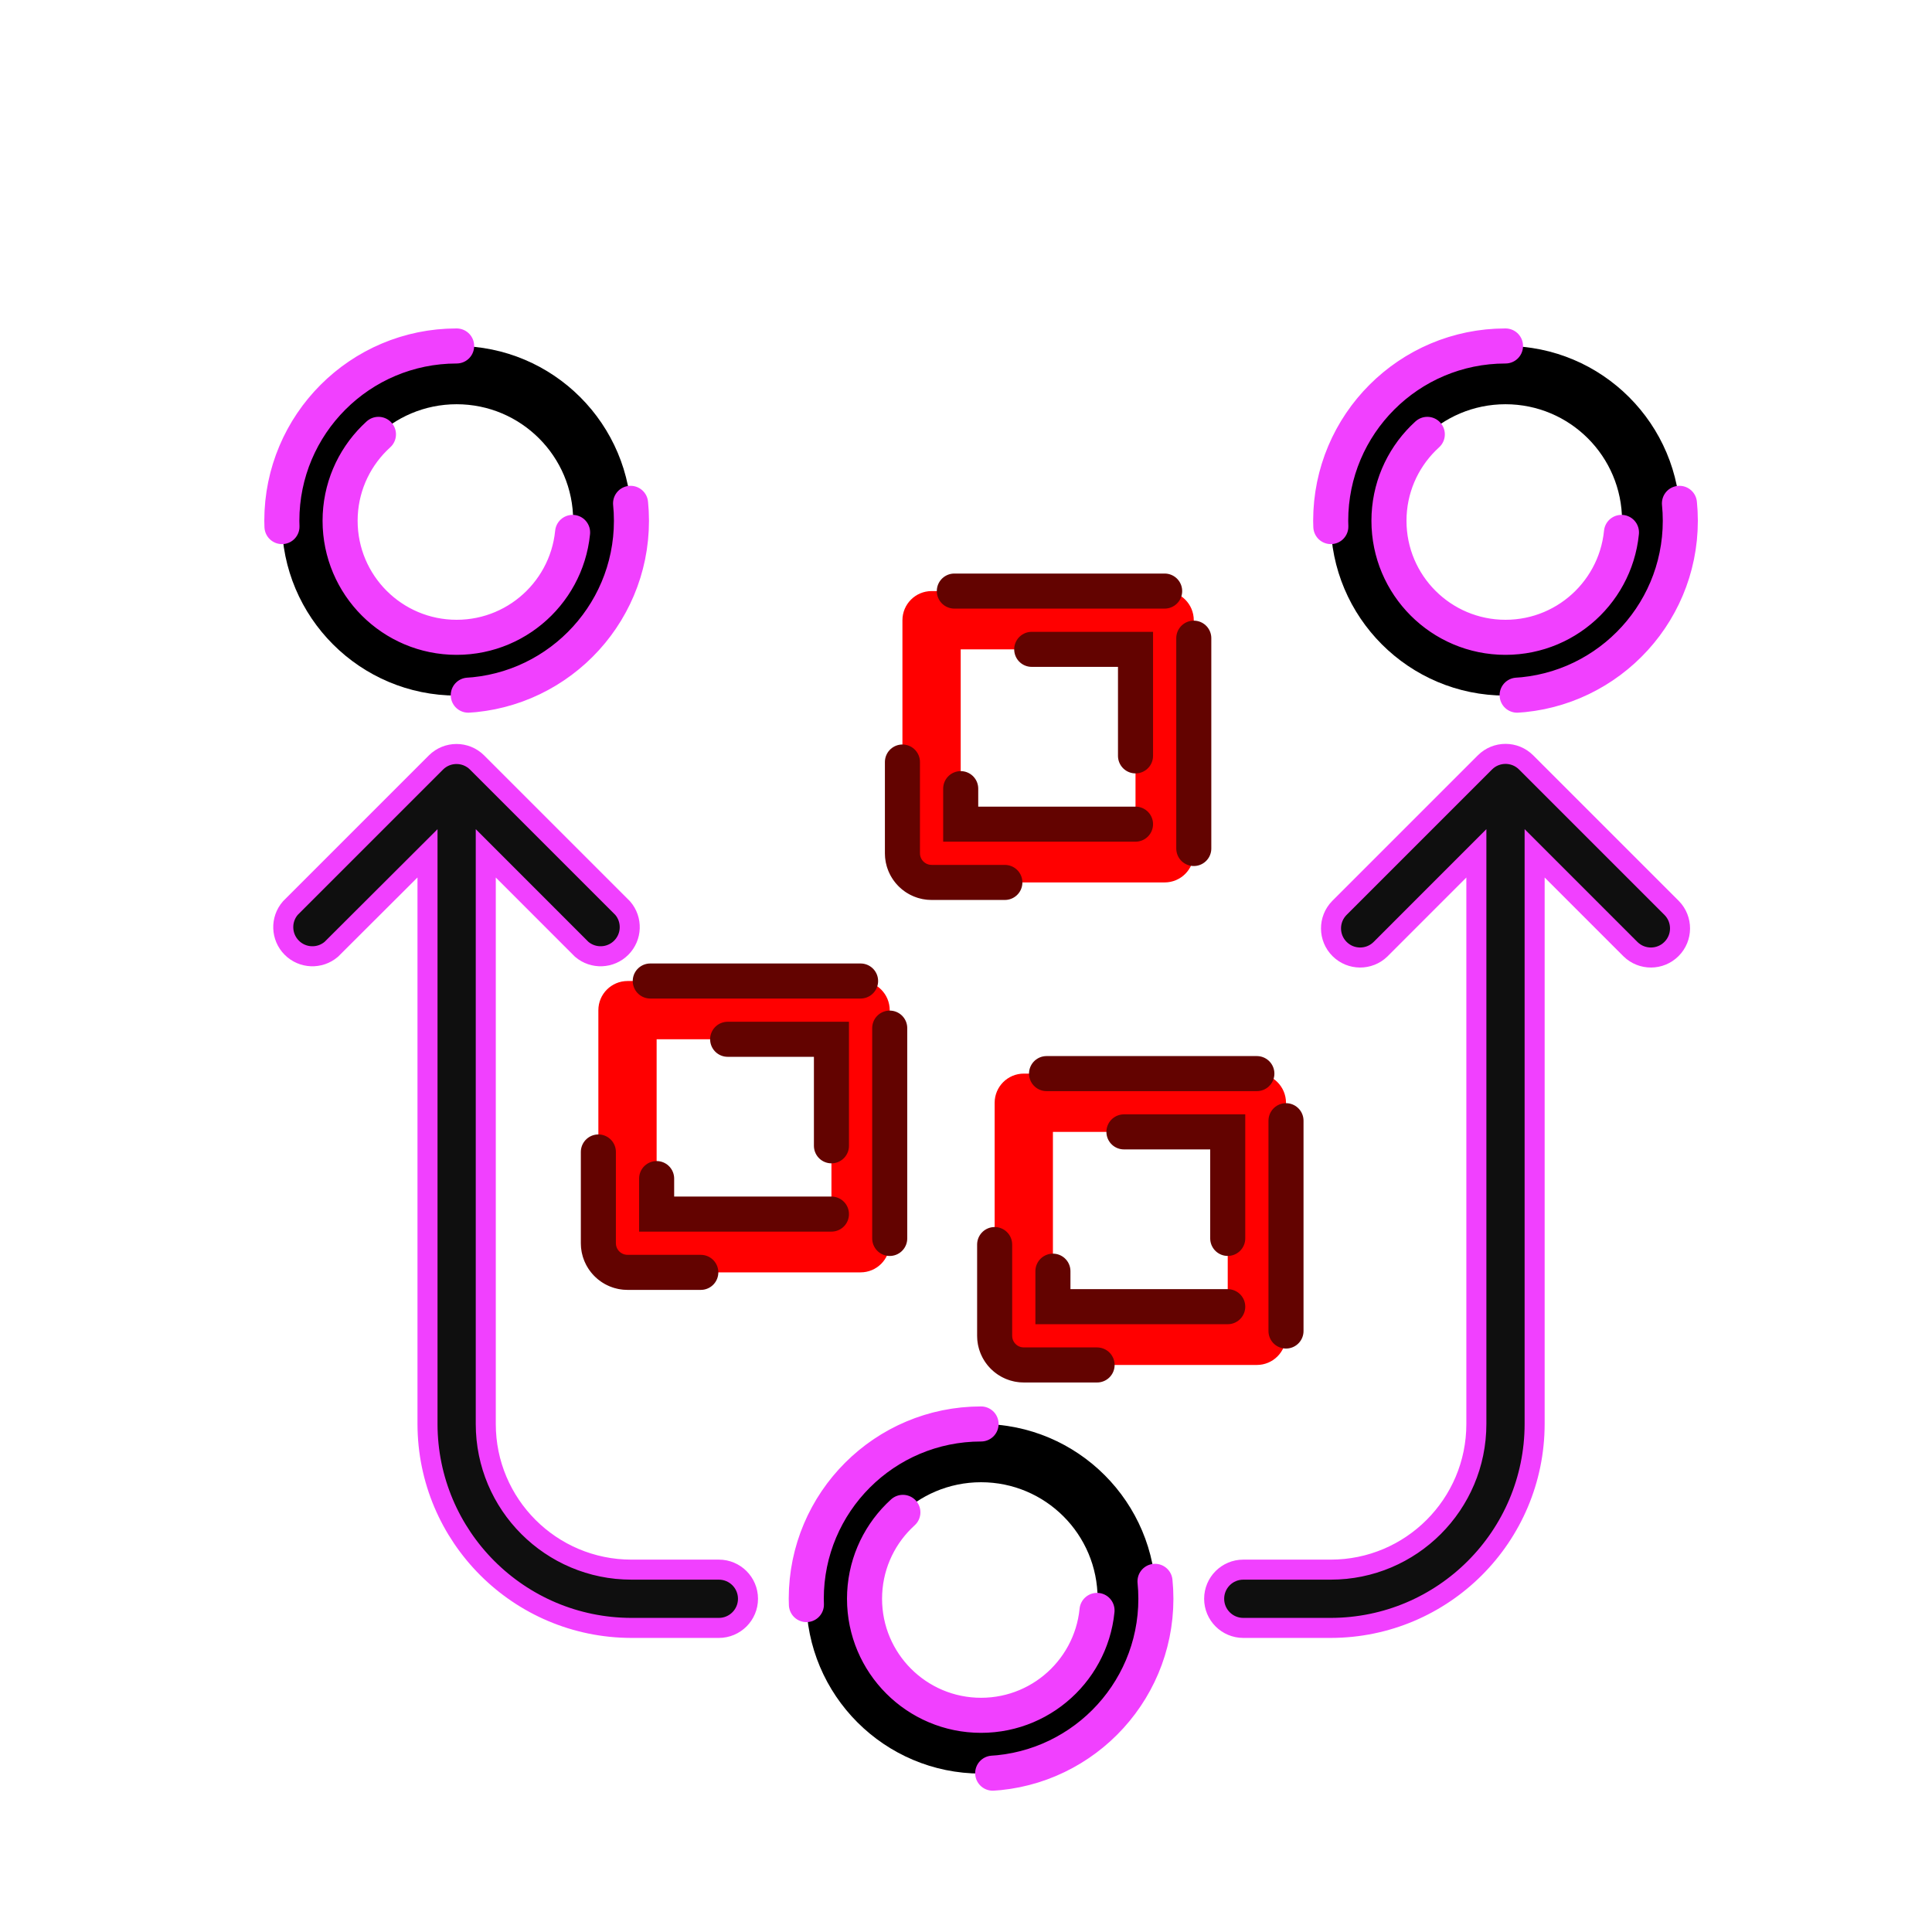
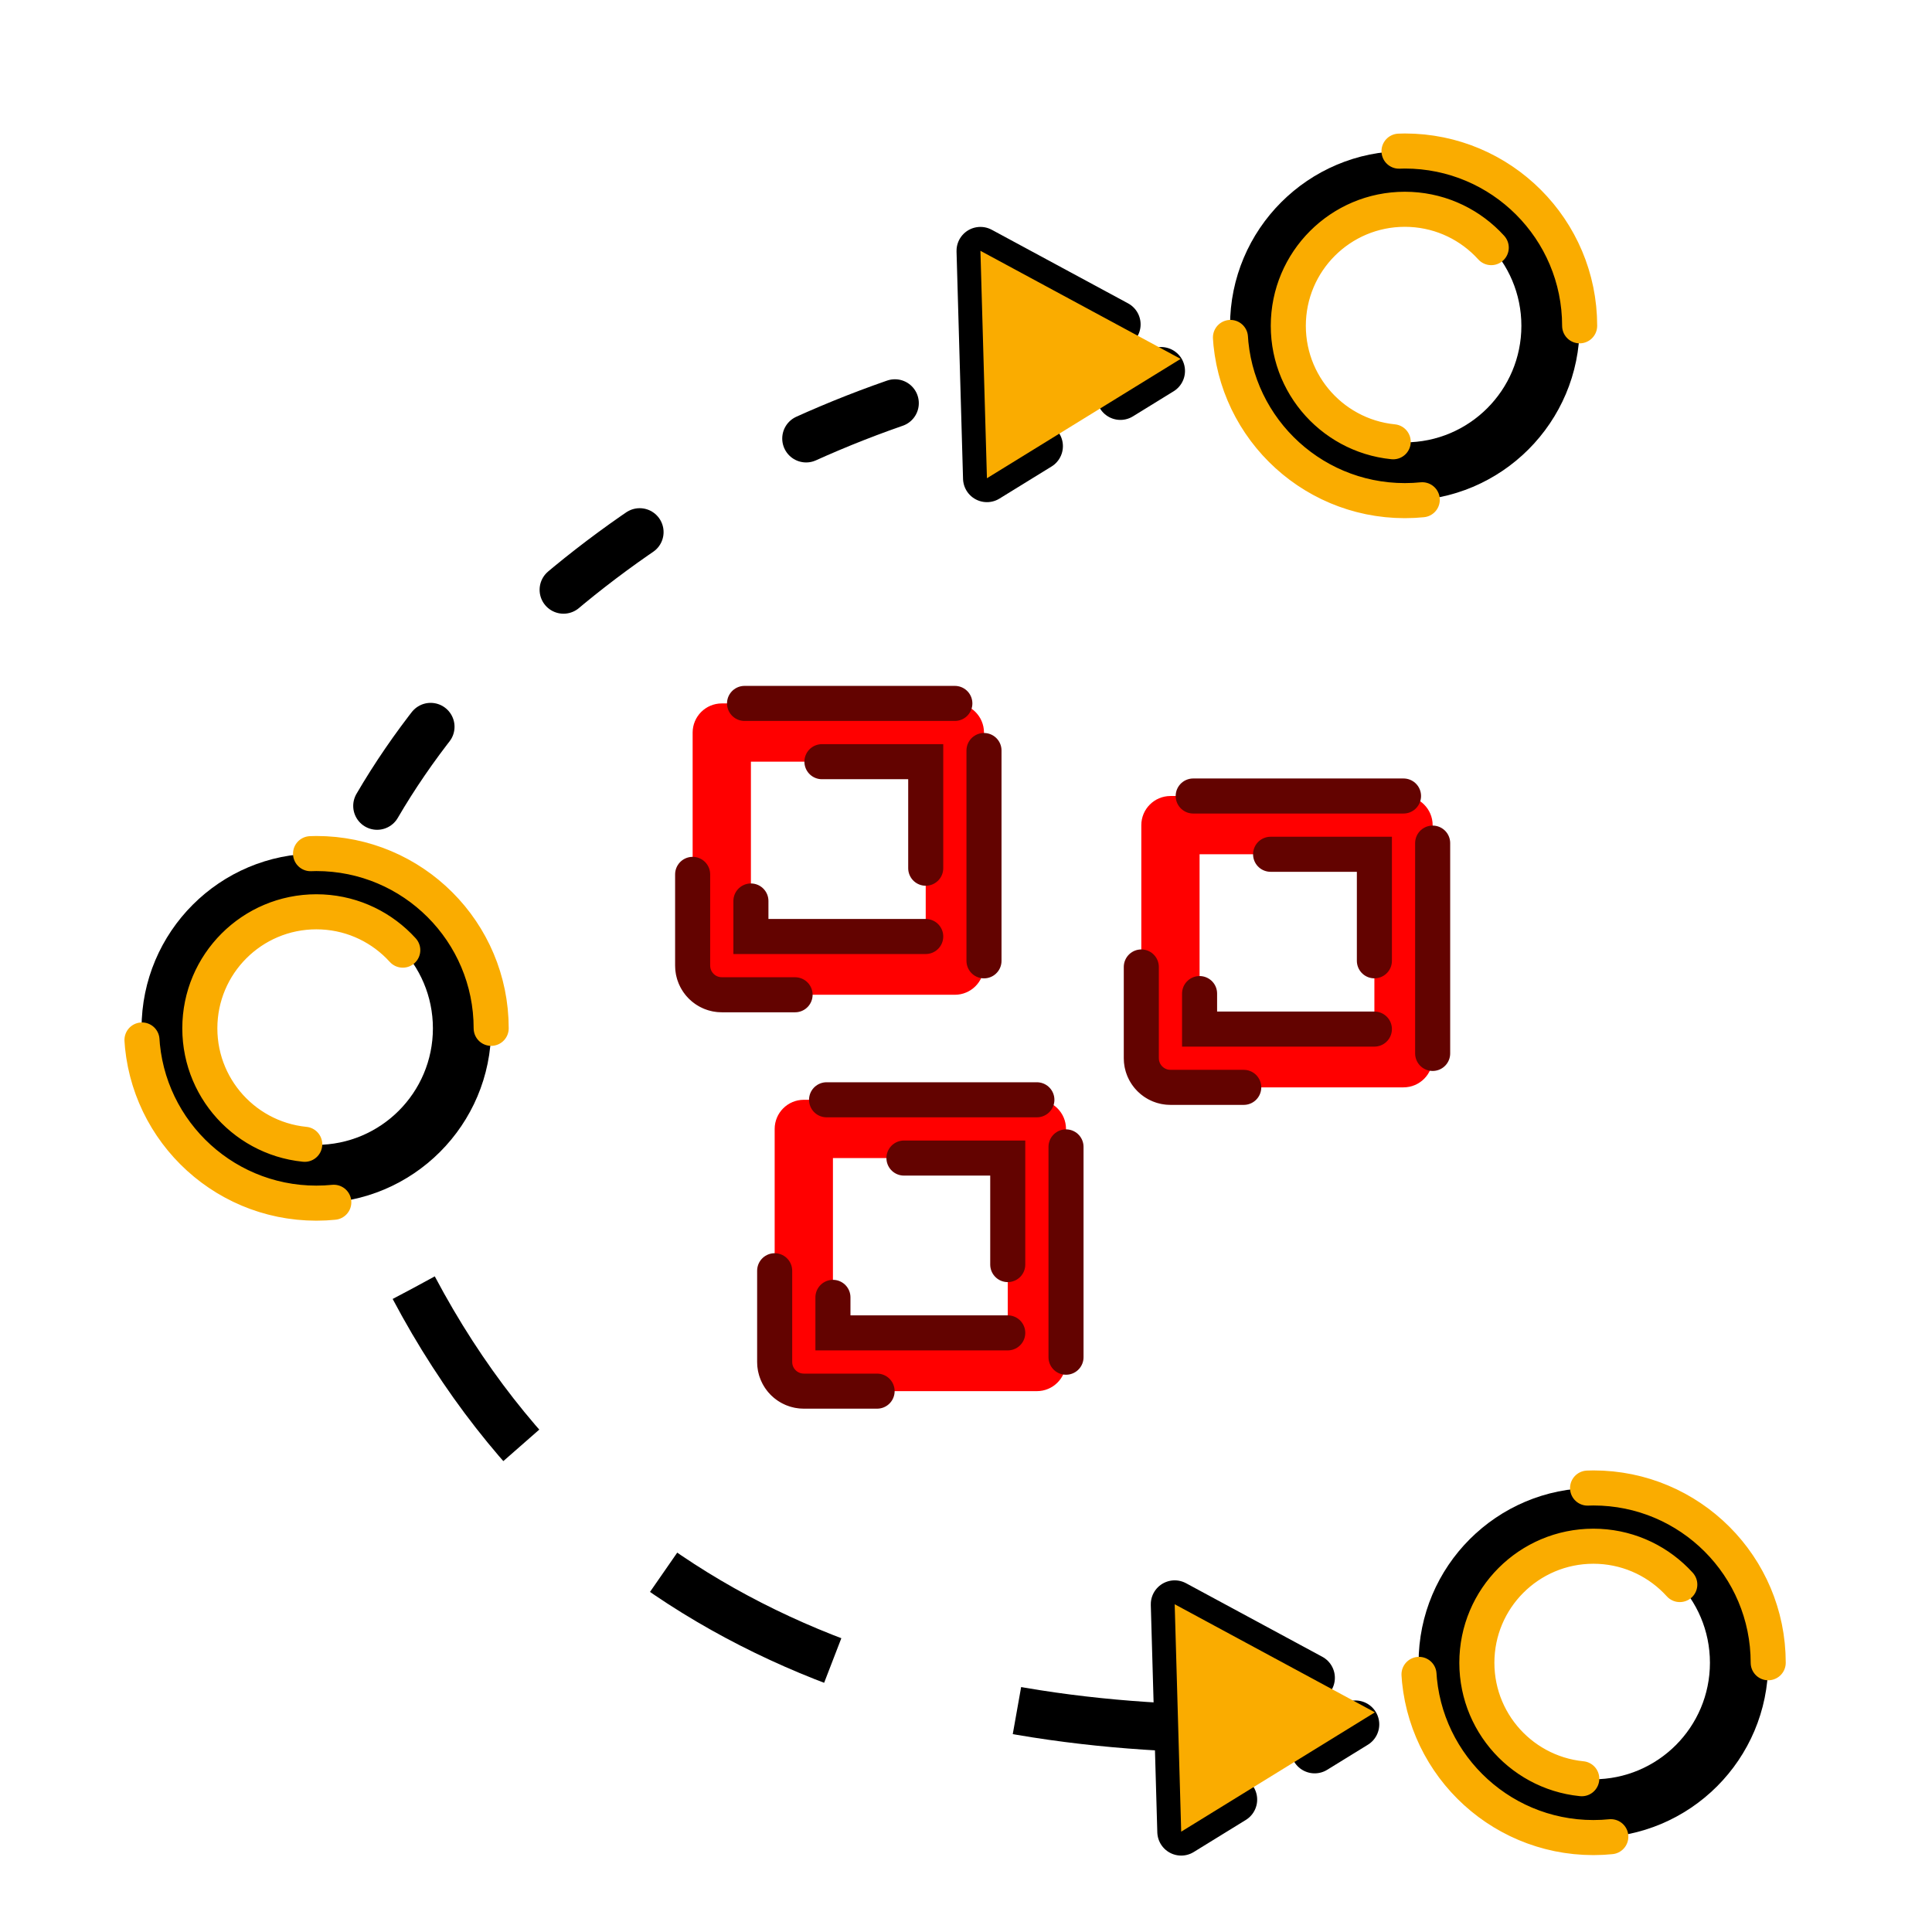
<svg xmlns="http://www.w3.org/2000/svg" viewBox="0 0 424.396 424.396" version="1.1" id="svg41" width="424.396" height="424.396">
+   <defs id="defs15">
+     <marker style="overflow:visible;" id="marker3134" refX="0.0" refY="0.0" orient="auto">
+       <path transform="scale(1.1) rotate(180) translate(1,0)" d="M 8.719,4.034 L -2.207,0.016 L 8.719,-4.002 C 6.973,-1.63 6.983,1.616 8.719,4.034 z " style="fill-rule:evenodd;stroke-width:0.625;stroke-linejoin:round;stroke:#000000;stroke-opacity:1;fill:#000000;fill-opacity:1" id="path3132" />
+     </marker>
+     <marker orient="auto" refY="0.0" refX="0.0" id="Arrow1Lend" style="overflow:visible;">
+       <path id="path852" d="M 0.0,0.0 L 5.0,-5.0 L -12.5,0.0 L 5.0,5.0 L 0.0,0.0 z " style="fill-rule:evenodd;stroke:#000000;stroke-width:1pt;stroke-opacity:1;fill:#000000;fill-opacity:1" transform="scale(0.8) rotate(180) translate(12.5,0)" />
+     </marker>
+     <marker orient="auto" refY="0.0" refX="0.0" id="Arrow1Lstart" style="overflow:visible">
+       <path id="path849" d="M 0.0,0.0 L 5.0,-5.0 L -12.5,0.0 L 5.0,5.0 L 0.0,0.0 z " style="fill-rule:evenodd;stroke:#000000;stroke-width:1pt;stroke-opacity:1;fill:#000000;fill-opacity:1" transform="scale(0.8) translate(12.5,0)" />
+     </marker>
+     <marker orient="auto" refY="0.0" refX="0.0" id="Torso" style="overflow:visible">
+       <g id="g1075" transform="scale(0.7)" style="stroke:#000000;stroke-opacity:1;fill:#000000;fill-opacity:1">
+         <path id="path1061" d="M -4.779,-3.24 C -2.429,-2.874 0.521,-1.302 0.258,0.388 C -0.005,2.078 -2.213,2.618 -4.563,2.252 C -6.913,1.886 -8.521,0.752 -8.258,-0.938 C -7.995,-2.628 -7.13,-3.605 -4.779,-3.24 z " style="fill:#000000;fill-opacity:1;fill-rule:evenodd;stroke:#000000;stroke-width:1.25;stroke-opacity:1" />
+         <path id="path1063" d="M 4.46,0.089 C -2.556,-4.378 5.225,-3.906 -0.848,-8.72" style="fill:#000000;fill-opacity:1;fill-rule:evenodd;stroke:#000000;stroke-width:1pt;stroke-opacity:1" />
+         <path id="path1065" d="M 4.93,0.058 C -1.387,1.749 1.803,5.478 -4.945,7.546" style="fill:#000000;fill-opacity:1;fill-rule:evenodd;stroke:#000000;stroke-width:1pt;stroke-opacity:1" />
+         <rect id="rect1067" transform="matrix(0.527536,-0.849533,0.887668,0.460484,0,0)" y="-1.741" x="-10.392" height="2.761" width="2.637" style="fill-rule:evenodd;stroke-width:1pt;stroke:#000000;stroke-opacity:1;fill:#000000;fill-opacity:1" />
+         <rect id="rect1069" transform="matrix(0.671205,-0.741272,0.790802,0.612072,0,0)" y="-7.963" x="4.959" height="2.861" width="2.733" style="fill-rule:evenodd;stroke-width:1pt;stroke:#000000;stroke-opacity:1;fill:#000000;fill-opacity:1" />
+         <path id="path1071" transform="matrix(0,-1.109517,1.109517,0,25.96648,19.71619)" d="M 16.78 -28.685 A 0.607 0.607 0 1 0 15.565,-28.685 A 0.607 0.607 0 1 0 16.78 -28.685 z" style="fill:#000000;fill-opacity:1;fill-rule:evenodd;stroke:#000000;stroke-width:1pt;stroke-opacity:1" />
+         <path id="path1073" transform="matrix(0,-1.109517,1.109517,0,26.8245,16.99126)" d="M 16.78 -28.685 A 0.607 0.607 0 1 0 15.565,-28.685 A 0.607 0.607 0 1 0 16.78 -28.685 z" style="fill:#000000;fill-opacity:1;fill-rule:evenodd;stroke:#000000;stroke-width:1pt;stroke-opacity:1" />
+       </g>
+     </marker>
+     <marker orient="auto" refY="0.0" refX="0.0" id="Tail" style="overflow:visible">
+       <g id="g897" transform="scale(-1.2)" style="stroke:#000000;stroke-opacity:1;fill:#000000;fill-opacity:1">
+         <path id="path885" d="M -3.805,-3.959 L 0.544,0" style="fill:#000000;fill-rule:evenodd;stroke:#000000;stroke-width:0.8;stroke-linecap:round;stroke-opacity:1;fill-opacity:1" />
+         <path id="path887" d="M -1.287,-3.959 L 3.062,0" style="fill:#000000;fill-rule:evenodd;stroke:#000000;stroke-width:0.8;stroke-linecap:round;stroke-opacity:1;fill-opacity:1" />
+         <path id="path889" d="M 1.305,-3.959 L 5.654,0" style="fill:#000000;fill-rule:evenodd;stroke:#000000;stroke-width:0.8;stroke-linecap:round;stroke-opacity:1;fill-opacity:1" />
+         <path id="path891" d="M -3.805,4.178 L 0.544,0.22" style="fill:#000000;fill-rule:evenodd;stroke:#000000;stroke-width:0.8;stroke-linecap:round;stroke-opacity:1;fill-opacity:1" />
+         <path id="path893" d="M -1.287,4.178 L 3.062,0.22" style="fill:#000000;fill-rule:evenodd;stroke:#000000;stroke-width:0.8;stroke-linecap:round;stroke-opacity:1;fill-opacity:1" />
+         <path id="path895" d="M 1.305,4.178 L 5.654,0.22" style="fill:#000000;fill-rule:evenodd;stroke:#000000;stroke-width:0.8;stroke-linecap:round;stroke-opacity:1;fill-opacity:1" />
+       </g>
+     </marker>
+     <marker orient="auto" refY="0.0" refX="0.0" id="Arrow2Lend" style="overflow:visible;">
+       <path id="path870" style="fill-rule:evenodd;stroke-width:0.625;stroke-linejoin:round;stroke:#000000;stroke-opacity:1;fill:#000000;fill-opacity:1" d="M 8.719,4.034 L -2.207,0.016 L 8.719,-4.002 C 6.973,-1.63 6.983,1.616 8.719,4.034 z " transform="scale(1.1) rotate(180) translate(1,0)" />
+     </marker>
+   </defs>
  <path style="fill:#000000;fill-opacity:0;stroke:#353272;stroke-width:16.186;stroke-linecap:round;stroke-linejoin:round;stroke-miterlimit:4;stroke-dasharray:194.232, 194.232;stroke-dashoffset:0;stroke-opacity:0;paint-order:markers fill stroke" id="path1190" d="M 416.303,212.198 A 204.105,204.105 0 0 1 212.884,416.302 204.105,204.105 0 0 1 8.098,213.569 204.105,204.105 0 0 1 210.141,8.104 204.105,204.105 0 0 1 416.284,209.455" />
-   <g style="fill:#0062ff;fill-opacity:1" data-name="Layer 1" id="Layer_1" transform="translate(23.50829,37.59745)">
-     <path style="fill:#0f0f0f;fill-opacity:1;stroke:#f140ff;stroke-width:4.4;stroke-miterlimit:4;stroke-dasharray:none;stroke-opacity:1" id="path23" d="m 134.4,307.2 h -19.2 a 32,32 0 0 1 -32,-32 V 149.85 l 21.07,21.08 a 6.4,6.4 0 0 0 9,-9.05 l -32,-32 a 6.4,6.4 0 0 0 -9,0 l -32,32 a 6.4,6.4 0 0 0 9,9.05 L 70.4,149.85 V 275.2 a 44.85,44.85 0 0 0 44.8,44.8 h 19.2 a 6.4,6.4 0 0 0 0,-12.8 z" class="cls-2" />
-     <path style="fill:#000000;fill-opacity:1;stroke:#f140ff;stroke-width:7.7;stroke-linecap:round;stroke-linejoin:round;stroke-miterlimit:4;stroke-dasharray:61.6, 61.6;stroke-dashoffset:0;stroke-opacity:1" id="path25" d="M 76.8,38.4 A 38.4,38.4 0 1 0 115.2,76.8 38.4,38.4 0 0 0 76.8,38.4 Z m 0,64 a 25.6,25.6 0 1 1 25.6,-25.6 25.6,25.6 0 0 1 -25.6,25.6 z" class="cls-3" />
-     <path style="fill:#000000;fill-opacity:1;stroke:#f140ff;stroke-width:7.7;stroke-linecap:round;stroke-miterlimit:4;stroke-dasharray:61.6, 61.6;stroke-dashoffset:0;stroke-opacity:1" id="path27" d="m 307.2,38.4 a 38.4,38.4 0 1 0 38.4,38.4 38.4,38.4 0 0 0 -38.4,-38.4 z m 0,64 a 25.6,25.6 0 1 1 25.6,-25.6 25.6,25.6 0 0 1 -25.6,25.6 z" class="cls-4" />
-     <path style="fill:#ff0000;fill-opacity:1;stroke:#630300;stroke-width:7.7;stroke-linecap:round;stroke-miterlimit:4;stroke-dasharray:46.2, 46.2;stroke-dashoffset:0;stroke-opacity:1" id="path31" d="m 232.326,92.242 h -51.2 a 6.41,6.41 0 0 0 -6.4,6.4 v 51.2 a 6.4,6.4 0 0 0 6.4,6.4 h 51.2 a 6.4,6.4 0 0 0 6.4,-6.4 V 98.642 a 6.41,6.41 0 0 0 -6.4,-6.4 z m -6.4,51.2 h -38.4 v -38.4 h 38.4 z" class="cls-6" />
-     <path style="fill:#000000;fill-opacity:1;stroke:#f140ff;stroke-width:7.7;stroke-linecap:round;stroke-linejoin:round;stroke-miterlimit:4;stroke-dasharray:61.6, 61.6;stroke-dashoffset:0;stroke-opacity:1" id="path33" d="m 192,275.2 a 38.4,38.4 0 1 0 38.4,38.4 38.4,38.4 0 0 0 -38.4,-38.4 z m 0,64 a 25.6,25.6 0 1 1 25.6,-25.6 25.6,25.6 0 0 1 -25.6,25.6 z" class="cls-7" />
-     <path style="fill:#0f0f0f;fill-opacity:1;stroke:#f140ff;stroke-width:4.4;stroke-miterlimit:4;stroke-dasharray:none;stroke-opacity:1" id="path37" d="m 343.73,161.88 -32,-32 a 6.4,6.4 0 0 0 -9.05,0 l -32,32 a 6.4,6.4 0 0 0 9.05,9.05 L 300.8,149.85 V 275.2 a 32,32 0 0 1 -32,32 h -19.2 a 6.4,6.4 0 0 0 0,12.8 h 19.2 a 44.85,44.85 0 0 0 44.8,-44.8 V 149.85 l 21.08,21.08 a 6.4,6.4 0 0 0 9.05,-9.05 z" class="cls-9" />
+   <g style="fill:#0062ff;fill-opacity:1" data-name="Layer 1" id="Layer_1" transform="rotate(90,184.957,225.7513)">
+     <g id="g830">
+       <g id="g837">
+         <path style="fill:#000000;fill-opacity:1;stroke:#faac00;stroke-width:7.7;stroke-linecap:round;stroke-linejoin:round;stroke-miterlimit:4;stroke-dasharray:61.6, 61.6;stroke-dashoffset:0;stroke-opacity:1" id="path25" d="m 30.778,63.712 a 38.4,38.4 0 1 0 38.4,38.4 38.4,38.4 0 0 0 -38.4,-38.4 z m 0,64 a 25.6,25.6 0 1 1 25.6,-25.6 25.6,25.6 0 0 1 -25.6,25.6 z" class="cls-3" />
+         <path style="fill:#000000;fill-opacity:1;stroke:#faac00;stroke-width:7.7;stroke-linecap:round;stroke-miterlimit:4;stroke-dasharray:61.6, 61.6;stroke-dashoffset:0;stroke-opacity:1" id="path27" d="m 324.458,22.292 a 38.4,38.4 0 1 0 38.4,38.4 38.4,38.4 0 0 0 -38.4,-38.4 z m 0,64 a 25.6,25.6 0 1 1 25.6,-25.6 25.6,25.6 0 0 1 -25.6,25.6 z" class="cls-4" />
+         <path style="fill:#000000;fill-opacity:1;stroke:#faac00;stroke-width:7.7;stroke-linecap:round;stroke-linejoin:round;stroke-miterlimit:4;stroke-dasharray:61.6, 61.6;stroke-dashoffset:0;stroke-opacity:1" id="path33" d="m 185.097,302.813 a 38.4,38.4 0 1 0 38.4,38.4 38.4,38.4 0 0 0 -38.4,-38.4 z m 0,64 a 25.6,25.6 0 1 1 25.6,-25.6 25.6,25.6 0 0 1 -25.6,25.6 z" class="cls-7" />
+       </g>
+     </g>
  </g>
-   <path style="fill:#ff0000;fill-opacity:1;stroke:#630300;stroke-width:7.7;stroke-linecap:round;stroke-miterlimit:4;stroke-dasharray:46.2, 46.2;stroke-dashoffset:0;stroke-opacity:1" id="path31-6" d="m 189.041,215.496 h -51.2 a 6.41,6.41 0 0 0 -6.4,6.4 v 51.2 a 6.4,6.4 0 0 0 6.4,6.4 h 51.2 a 6.4,6.4 0 0 0 6.4,-6.4 v -51.2 a 6.41,6.41 0 0 0 -6.4,-6.4 z m -6.4,51.2 h -38.4 v -38.4 h 38.4 z" class="cls-6" />
-   <path style="fill:#ff0000;fill-opacity:1;stroke:#630300;stroke-width:7.7;stroke-linecap:round;stroke-miterlimit:4;stroke-dasharray:46.2, 46.2;stroke-dashoffset:0;stroke-opacity:1" id="path31-7" d="m 276.091,235.835 h -51.2 a 6.41,6.41 0 0 0 -6.4,6.4 v 51.2 a 6.4,6.4 0 0 0 6.4,6.4 h 51.2 a 6.4,6.4 0 0 0 6.4,-6.4 v -51.2 a 6.41,6.41 0 0 0 -6.4,-6.4 z m -6.4,51.2 h -38.4 v -38.4 h 38.4 z" class="cls-6" />
+   <path style="fill:#ff0000;fill-opacity:1;stroke:#630300;stroke-width:7.7;stroke-linecap:round;stroke-miterlimit:4;stroke-dasharray:46.2, 46.2;stroke-dashoffset:0;stroke-opacity:1" id="path31-6" d="m 209.75,154.517 h -51.2 a 6.41,6.41 0 0 0 -6.4,6.4 v 51.2 a 6.4,6.4 0 0 0 6.4,6.4 h 51.2 a 6.4,6.4 0 0 0 6.4,-6.4 v -51.2 a 6.41,6.41 0 0 0 -6.4,-6.4 z m -6.4,51.2 h -38.4 v -38.4 h 38.4 z" class="cls-6" />
+   <path style="fill:#ff0000;fill-opacity:1;stroke:#630300;stroke-width:7.7;stroke-linecap:round;stroke-miterlimit:4;stroke-dasharray:46.2, 46.2;stroke-dashoffset:0;stroke-opacity:1" id="path31-7" d="m 227.768,241.587 h -51.2 a 6.41,6.41 0 0 0 -6.4,6.4 v 51.2 a 6.4,6.4 0 0 0 6.4,6.4 h 51.2 a 6.4,6.4 0 0 0 6.4,-6.4 v -51.2 a 6.41,6.41 0 0 0 -6.4,-6.4 z m -6.4,51.2 h -38.4 v -38.4 h 38.4 z" class="cls-6" />
+   <path class="cls-6" d="m 308.307,174.856 h -51.2 a 6.41,6.41 0 0 0 -6.4,6.4 v 51.2 a 6.4,6.4 0 0 0 6.4,6.4 h 51.2 a 6.4,6.4 0 0 0 6.4,-6.4 v -51.2 a 6.41,6.41 0 0 0 -6.4,-6.4 z m -6.4,51.2 h -38.4 v -38.4 h 38.4 z" id="path839" style="fill:#ff0000;fill-opacity:1;stroke:#630300;stroke-width:7.7;stroke-linecap:round;stroke-miterlimit:4;stroke-dasharray:46.2, 46.2;stroke-dashoffset:0;stroke-opacity:1" />
+   <path style="fill:none;stroke:#000000;stroke-width:10.5;stroke-linecap:round;stroke-linejoin:round;stroke-miterlimit:4;stroke-dasharray:21,42;stroke-dashoffset:0;stroke-opacity:1" d="M 82.839,177.028 C 113.415,124.64 178.077,86.04 239.87,78.324" id="path847" />
+   <path style="fill:none;stroke:#000000;stroke-width:10.5;stroke-linecap:butt;stroke-linejoin:miter;stroke-opacity:1;stroke-miterlimit:4;stroke-dasharray:42,42;stroke-dashoffset:0" d="M 90.893,282.879 C 133.89,364.033 214.416,382.235 285.336,379.524" id="path3118" />
+   <path style="fill:#faac00;fill-opacity:1;stroke:#000000;stroke-width:10.5;stroke-linecap:round;stroke-linejoin:round;stroke-miterlimit:4;stroke-dasharray:84,21,10.5,21;stroke-dashoffset:0;stroke-opacity:1;paint-order:stroke fill markers" id="path4120" d="m 224.287,102.871 -2.83,-24.829 -2.83,-24.829 22.917,9.964 22.917,9.964 -20.088,14.865 z" transform="rotate(4.863543,194.8341,15.77503)" />
+   <path style="fill:#faac00;fill-opacity:1;stroke:#000000;stroke-width:10.5;stroke-linecap:round;stroke-linejoin:round;stroke-miterlimit:4;stroke-dasharray:84, 21, 10.5, 21;stroke-dashoffset:0;stroke-opacity:1;paint-order:stroke fill markers" id="path4120-3" d="m 224.287,102.871 -2.83,-24.829 -2.83,-24.829 22.917,9.964 22.917,9.964 -20.088,14.865 z" transform="rotate(4.863543,-3284.183,666.844)" />
</svg>
